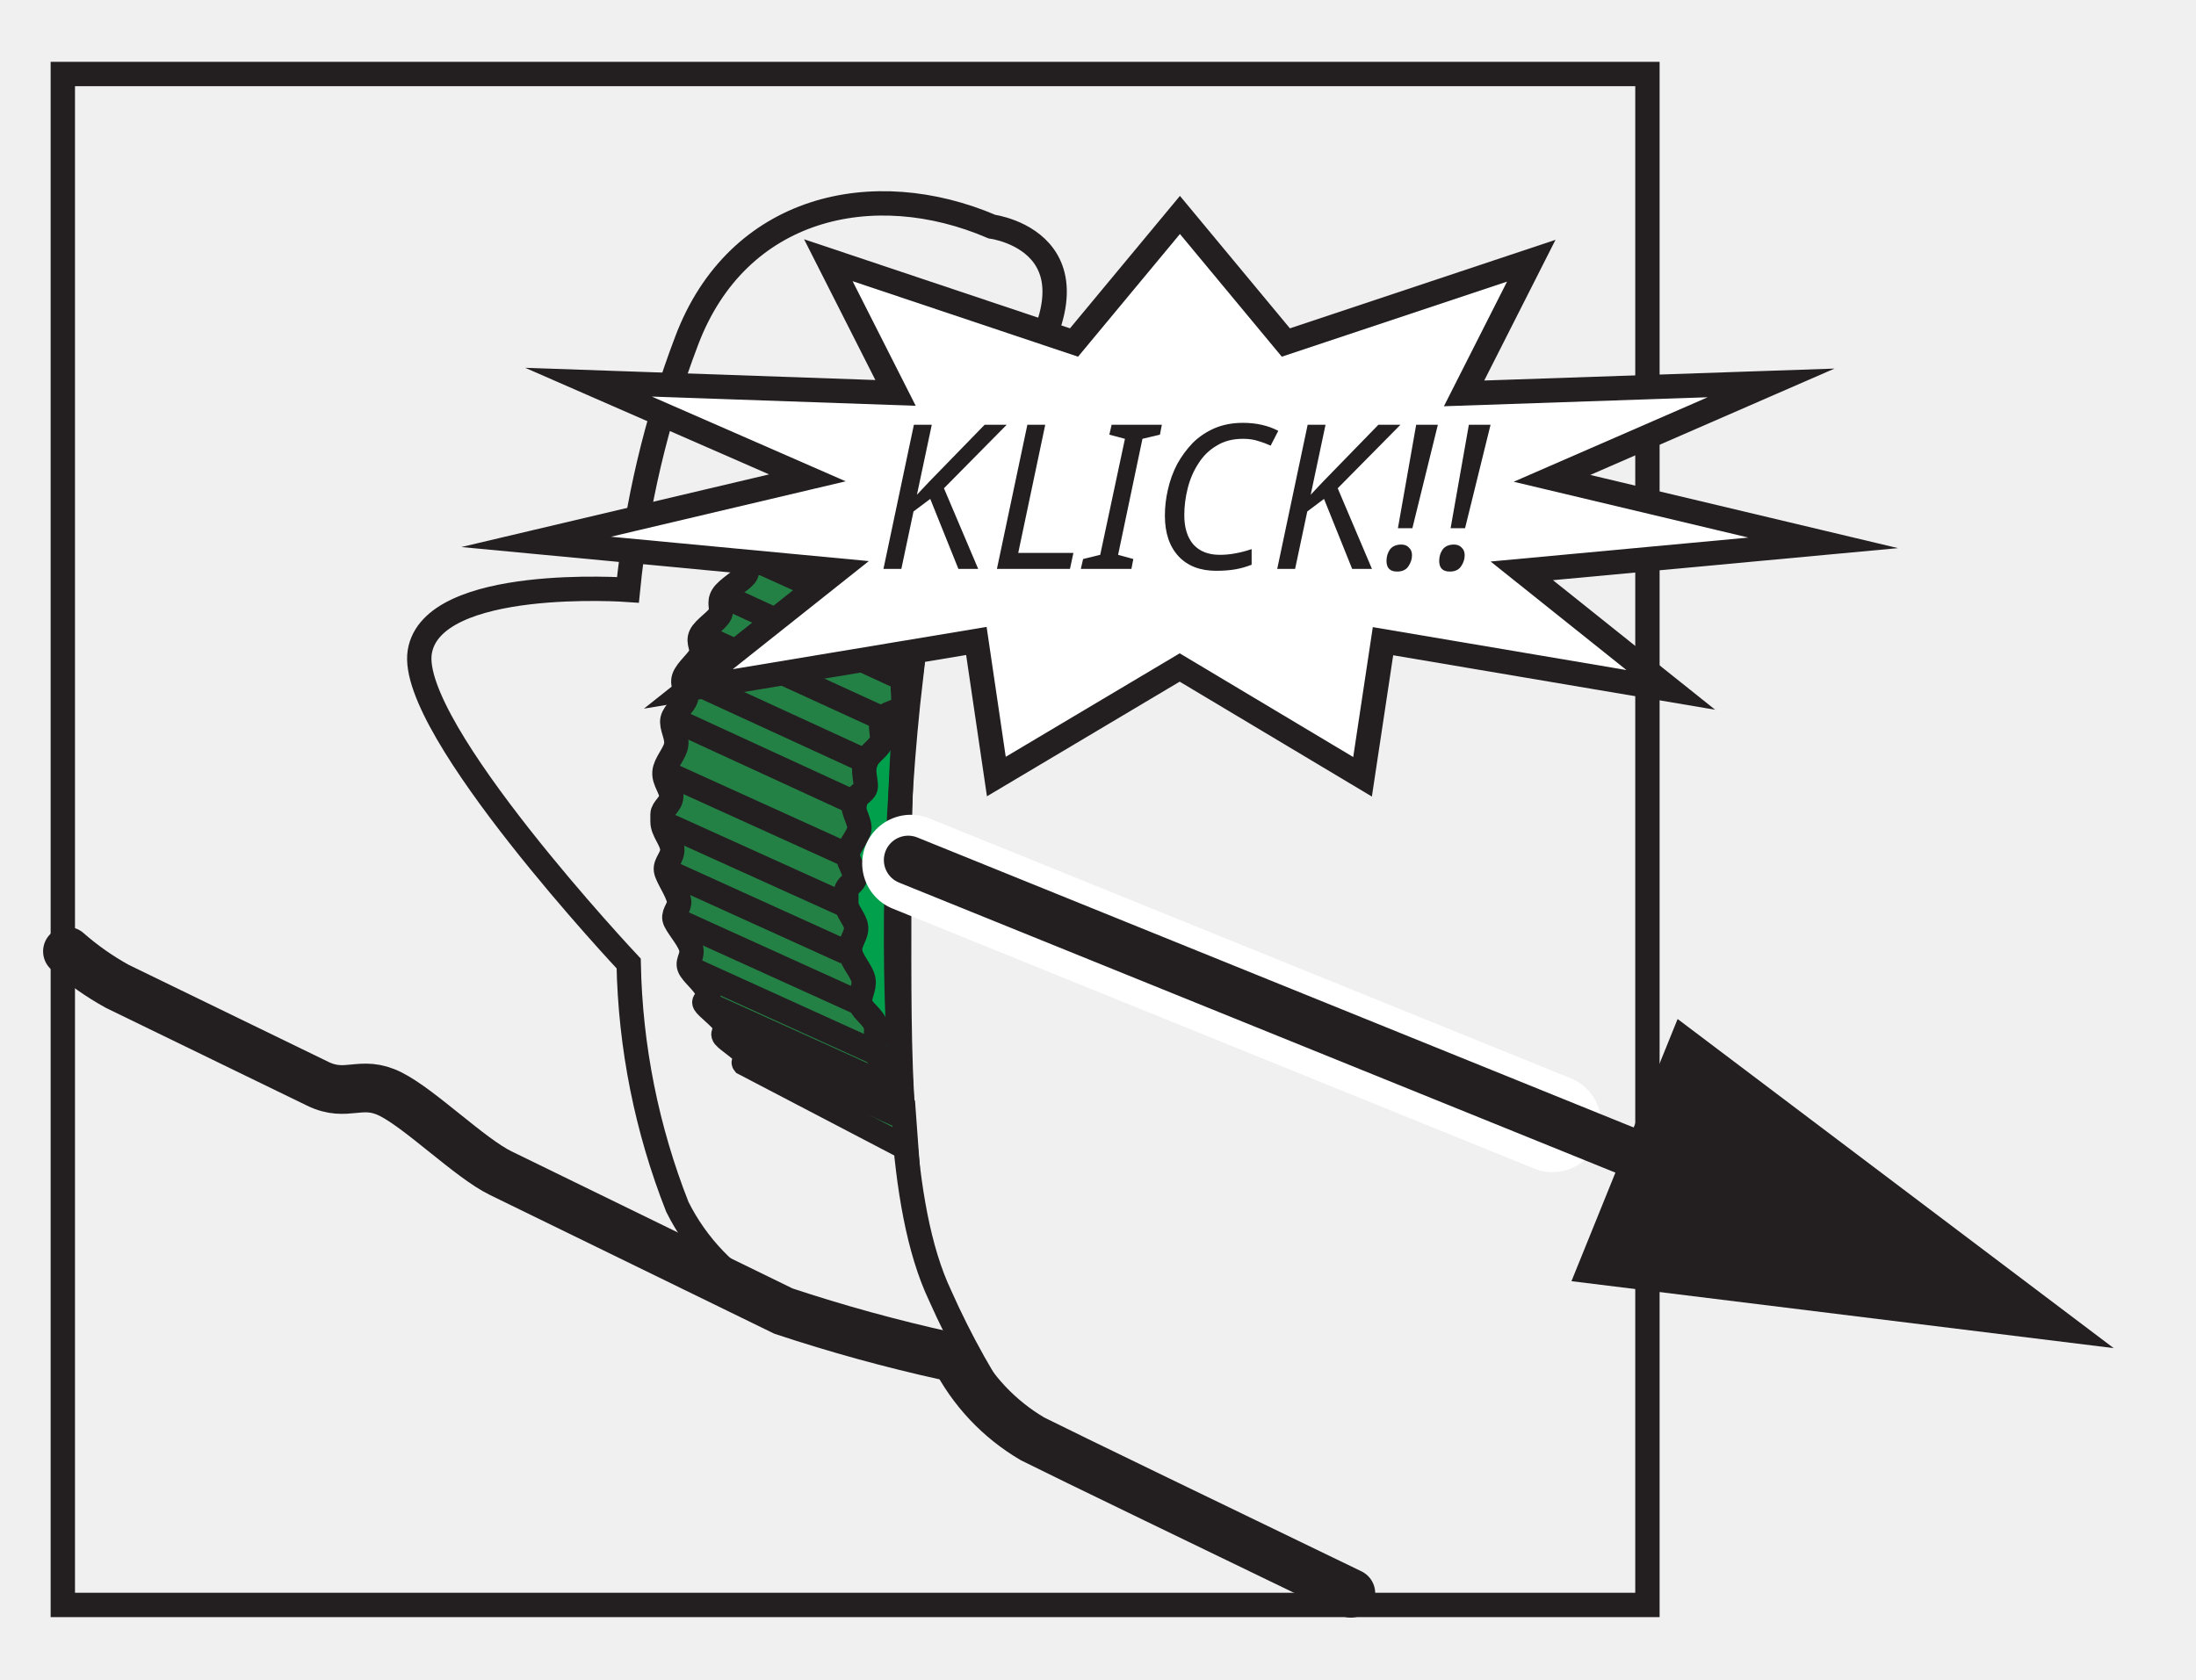
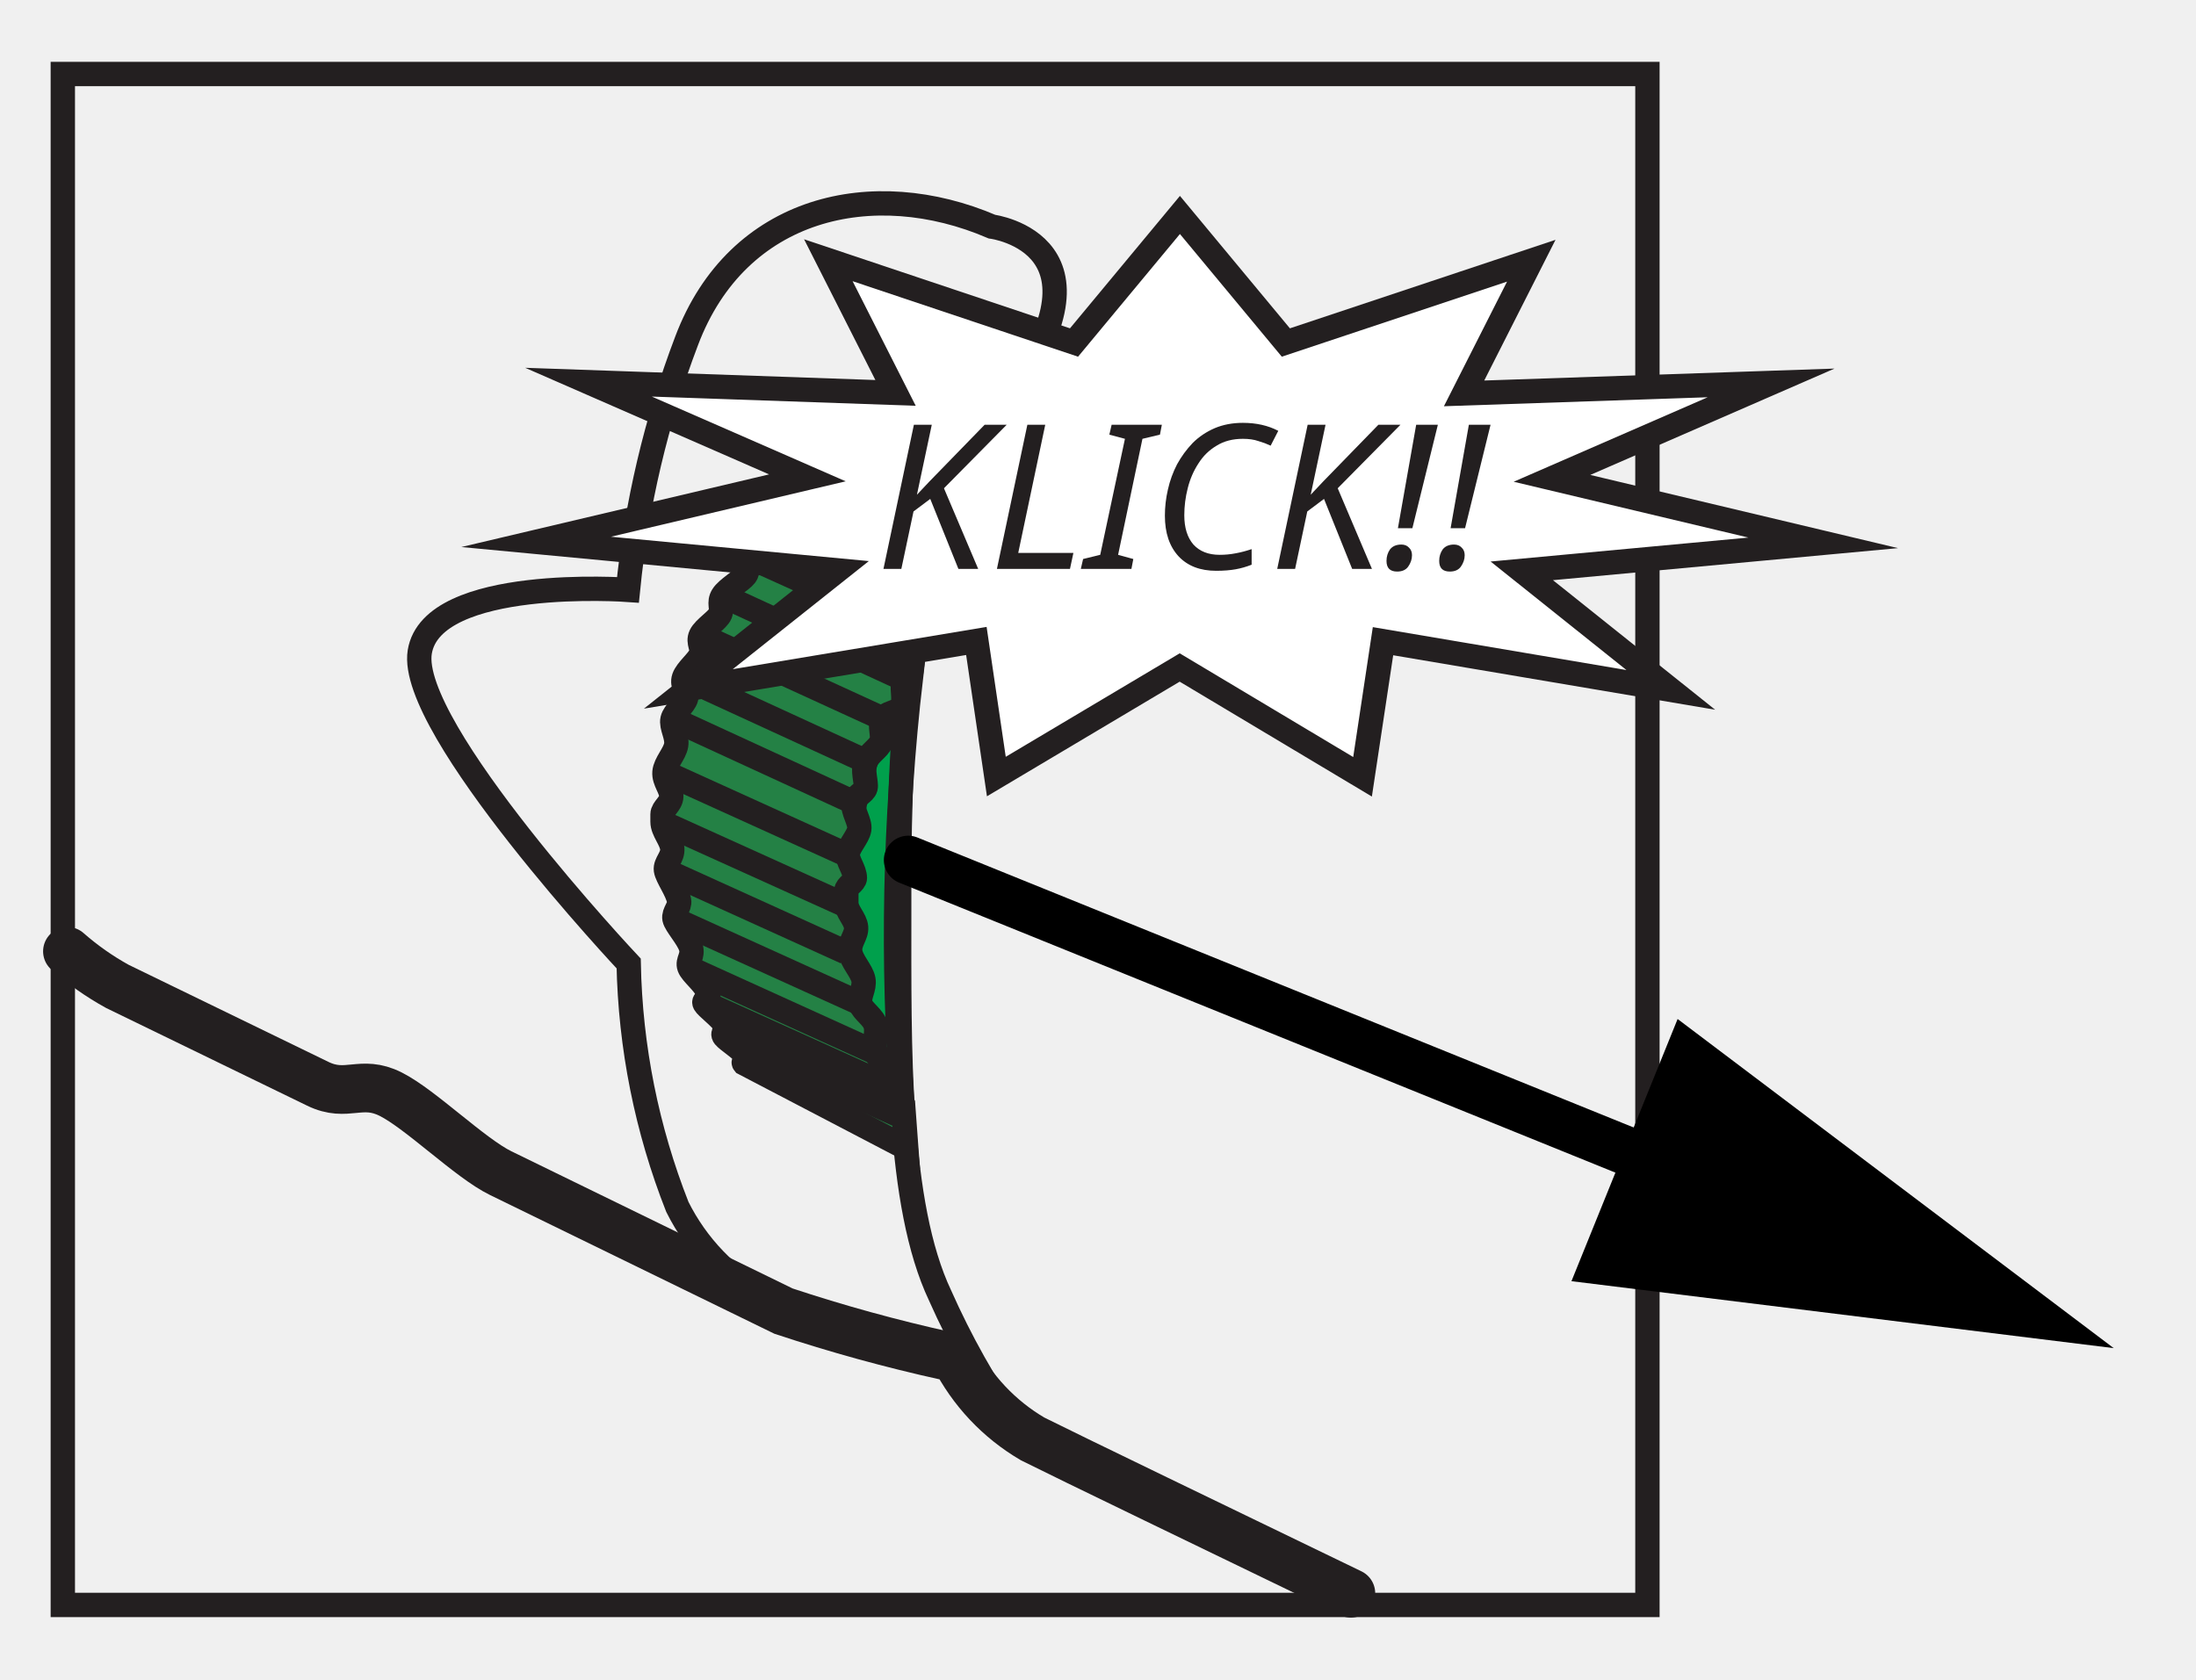
<svg xmlns="http://www.w3.org/2000/svg" id="Ebene_1" data-name="Ebene 1" viewBox="0 0 90.19 68.98">
  <defs>
-     <style>.cls-1,.cls-4,.cls-5,.cls-8{fill:none;}.cls-2{clip-path:url(#clip-path);}.cls-3{fill:#00a04c;}.cls-4,.cls-5{stroke:#231f20;}.cls-4,.cls-5,.cls-8{stroke-miterlimit:10;}.cls-5,.cls-8{stroke-linecap:round;}.cls-5{stroke-width:2px;}.cls-6{fill:#248145;}.cls-10,.cls-7{fill:#231f20;}.cls-8{stroke:#fff;stroke-width:4px;}.cls-9{fill:#fff;}.cls-10{font-size:8.29px;font-family:Calibri-Italic, Calibri;font-style:italic;}</style>
+     <style>.cls-1,.cls-4,.cls-5,.cls-8{fill:none;}.cls-2{clip-path:url(#clip-path);}.cls-3{fill:#00a04c;}.cls-4,.cls-5{stroke:#231f20;}.cls-4,.cls-5,.cls-8{stroke-miterlimit:10;}.cls-5,.cls-8{stroke-linecap:round;}.cls-5,.cls-8{stroke-width:2px;}.cls-6{fill:#248145;}.cls-10,.cls-7{fill:#231f20;}.cls-8{stroke:currentColor}.cls-9{fill:#fff;}.cls-10{font-size:8.29px;font-family:Calibri-Italic, Calibri;font-style:italic;}</style>
    <clipPath id="clip-path">
      <rect class="cls-1" x="1.77" y="2.54" width="85.05" height="63.91" />
    </clipPath>
  </defs>
  <g id="BPX-SideL">
    <g class="cls-2">
      <g class="cls-2">
        <path class="cls-3" d="M37.41,27.84s-2.72,2.6-2.72,9.59a15.43,15.43,0,0,0,1.53,6.38c.3.63.56,1.09.71,1.34s.13.21.13.21a92.34,92.34,0,0,1,.35-17.52" />
        <path class="cls-4" d="M37.41,27.84s-2.72,2.6-2.72,9.59a15.43,15.43,0,0,0,1.53,6.38c.3.63.56,1.09.71,1.34s.13.21.13.21A92.34,92.34,0,0,1,37.41,27.84Z" />
        <path class="cls-5" d="M2.77,39.08a11.6,11.6,0,0,0,2.05,1.44l8.23,4c1.21.59,1.77-.19,3,.43s3.26,2.63,4.51,3.24l11.62,5.67a67.29,67.29,0,0,0,6.68,1.84h.34a8.31,8.31,0,0,0,3.21,3.41c1.23.62,7.94,3.86,13.07,6.34" />
        <path class="cls-4" d="M31.43,53.34a8.75,8.75,0,0,1-3.61-3.76,28.76,28.76,0,0,1-2-10s-9.09-9.67-8.58-12.8,8.55-2.55,8.55-2.55A39.87,39.87,0,0,1,28.2,14c2.09-5.54,7.67-6.78,12.54-4.69,0,0,5.58.72.31,7.51-4.17,5.38-4.12,15.09-4.12,20.64s-.1,12,1.68,15.76a33,33,0,0,0,3,5.35" />
        <path class="cls-6" d="M33.22,21a7.52,7.52,0,0,0-.78.52,1.1,1.1,0,0,0-.48.65,4.62,4.62,0,0,0-1.09.76c-.22.25-.1.5-.26.71s-.75.54-.93.83,0,.5-.1.75-.66.58-.8.88.11.52,0,.79-.58.63-.69.95.17.56.09.84-.49.57-.56.87.21.7.15,1.06-.45.74-.48,1.11.29.69.28,1-.36.49-.36.73v.31c0,.37.37.74.4,1.1s-.3.59-.26.88.46.84.54,1.26c.05.25-.24.49-.19.74s.55.78.67,1.16-.16.56-.06.83.61.64.75,1-.2.33-.12.49.65.57.81.84-.14.35,0,.52.7.52.89.77-.17.22-.08.33l6.66,3.48-.13-1.78c-.14-.22-.27-.44-.4-.67s0-.56-.07-.78-.52-.37-.65-.68.07-.72,0-1.09-.54-.61-.63-.92.19-.64.12-1-.49-.76-.54-1.15.27-.66.24-1-.39-.63-.4-1v-.51c0-.17.35-.34.35-.51,0-.35-.32-.7-.29-1s.42-.69.47-1S35,33.32,35.06,33s.44-.43.49-.64-.15-.72,0-1.07.53-.54.64-.81-.09-.63.05-.93.64-.25.8-.54-.06-.84.1-1.08a4.27,4.27,0,0,1,.3-.44s.56-4.26,0-4.73A30.89,30.89,0,0,0,33.22,21" />
        <path class="cls-4" d="M33.22,21a7.52,7.52,0,0,0-.78.52,1.1,1.1,0,0,0-.48.65,4.62,4.62,0,0,0-1.09.76c-.22.25-.1.5-.26.71s-.75.54-.93.83,0,.5-.1.75-.66.58-.8.88.11.52,0,.79-.58.63-.69.95.17.56.09.84-.49.57-.56.87.21.7.15,1.06-.45.74-.48,1.11.29.69.28,1-.36.49-.36.73v.31c0,.37.37.74.4,1.1s-.3.59-.26.88.46.84.54,1.26c.05.25-.24.49-.19.74s.55.78.67,1.16-.16.56-.06.83.61.64.75,1-.2.33-.12.49.65.57.81.84-.14.35,0,.52.7.52.89.77-.17.22-.08.33l6.66,3.48-.13-1.78c-.14-.22-.27-.44-.4-.67s0-.56-.07-.78-.52-.37-.65-.68.07-.72,0-1.09-.54-.61-.63-.92.19-.64.12-1-.49-.76-.54-1.15.27-.66.24-1-.39-.63-.4-1v-.51c0-.17.35-.34.35-.51,0-.35-.32-.7-.29-1s.42-.69.47-1S35,33.32,35.06,33s.44-.43.49-.64-.15-.72,0-1.07.53-.54.64-.81-.09-.63.05-.93.64-.25.8-.54-.06-.84.1-1.08a4.27,4.27,0,0,1,.3-.44s.56-4.26,0-4.73A30.89,30.89,0,0,0,33.22,21Z" />
        <line class="cls-4" x1="30.87" y1="22.93" x2="37.64" y2="25.99" />
        <line class="cls-4" x1="32.43" y1="21.51" x2="37.65" y2="23.86" />
        <line class="cls-4" x1="37.1" y1="27.89" x2="29.68" y2="24.47" />
        <line class="cls-4" x1="36.2" y1="29.5" x2="28.78" y2="26.1" />
        <line class="cls-4" x1="35.51" y1="31.25" x2="28.09" y2="27.84" />
        <line class="cls-4" x1="27.63" y1="29.54" x2="35.06" y2="32.96" />
        <line class="cls-4" x1="27.29" y1="31.72" x2="34.74" y2="35.1" />
        <line class="cls-4" x1="27.21" y1="33.79" x2="34.66" y2="37.16" />
        <line class="cls-4" x1="27.29" y1="35.74" x2="34.74" y2="39.12" />
        <line class="cls-4" x1="27.61" y1="37.72" x2="35.26" y2="41.19" />
        <line class="cls-4" x1="28.3" y1="39.76" x2="35.94" y2="43.23" />
        <line class="cls-4" x1="28.95" y1="41.2" x2="36.59" y2="44.66" />
        <line class="cls-4" x1="29.72" y1="42.56" x2="37.21" y2="45.95" />
        <rect class="cls-4" x="2.58" y="3.04" width="65.08" height="62.89" />
        <line class="cls-7" x1="37.41" y1="35.47" x2="63.76" y2="46.15" />
-         <line class="cls-8" x1="37.41" y1="35.47" x2="63.76" y2="46.15" />
-         <line class="cls-5" x1="37.3" y1="35.33" x2="70.39" y2="48.73" />
-         <polyline class="cls-7" points="68.9 41.86 86.81 55.38 64.54 52.63" />
+         <line class="cls-8" x1="37.3" y1="35.33" x2="70.39" y2="48.73" />
+         <polyline style="fill:currentColor;opacity:1;" points="68.9 41.86 86.81 55.38 64.54 52.63" />
        <polyline class="cls-9" points="40.92 31.9 48.45 27.42 55.96 31.91 56.8 26.34 68.62 28.34 62.5 23.45 74.88 22.3 63.74 19.65 72.74 15.73 60.13 16.16 62.89 10.71 52.81 14.07 48.46 8.83 44.11 14.07 34.02 10.69 36.78 16.14 24.17 15.7 33.16 19.63 22.02 22.26 34.4 23.43 28.27 28.3 40.1 26.33" />
        <polygon class="cls-4" points="40.92 31.9 48.45 27.42 55.96 31.91 56.8 26.34 68.62 28.34 62.5 23.45 74.88 22.3 63.74 19.65 72.74 15.73 60.13 16.16 62.89 10.71 52.81 14.07 48.46 8.83 44.11 14.07 34.02 10.69 36.78 16.14 24.17 15.7 33.16 19.63 22.02 22.26 34.4 23.43 28.27 28.3 40.1 26.33 40.92 31.9" />
      </g>
      <text class="cls-10" transform="translate(35.94 23.37)">KLICK!!</text>
    </g>
  </g>
</svg>
